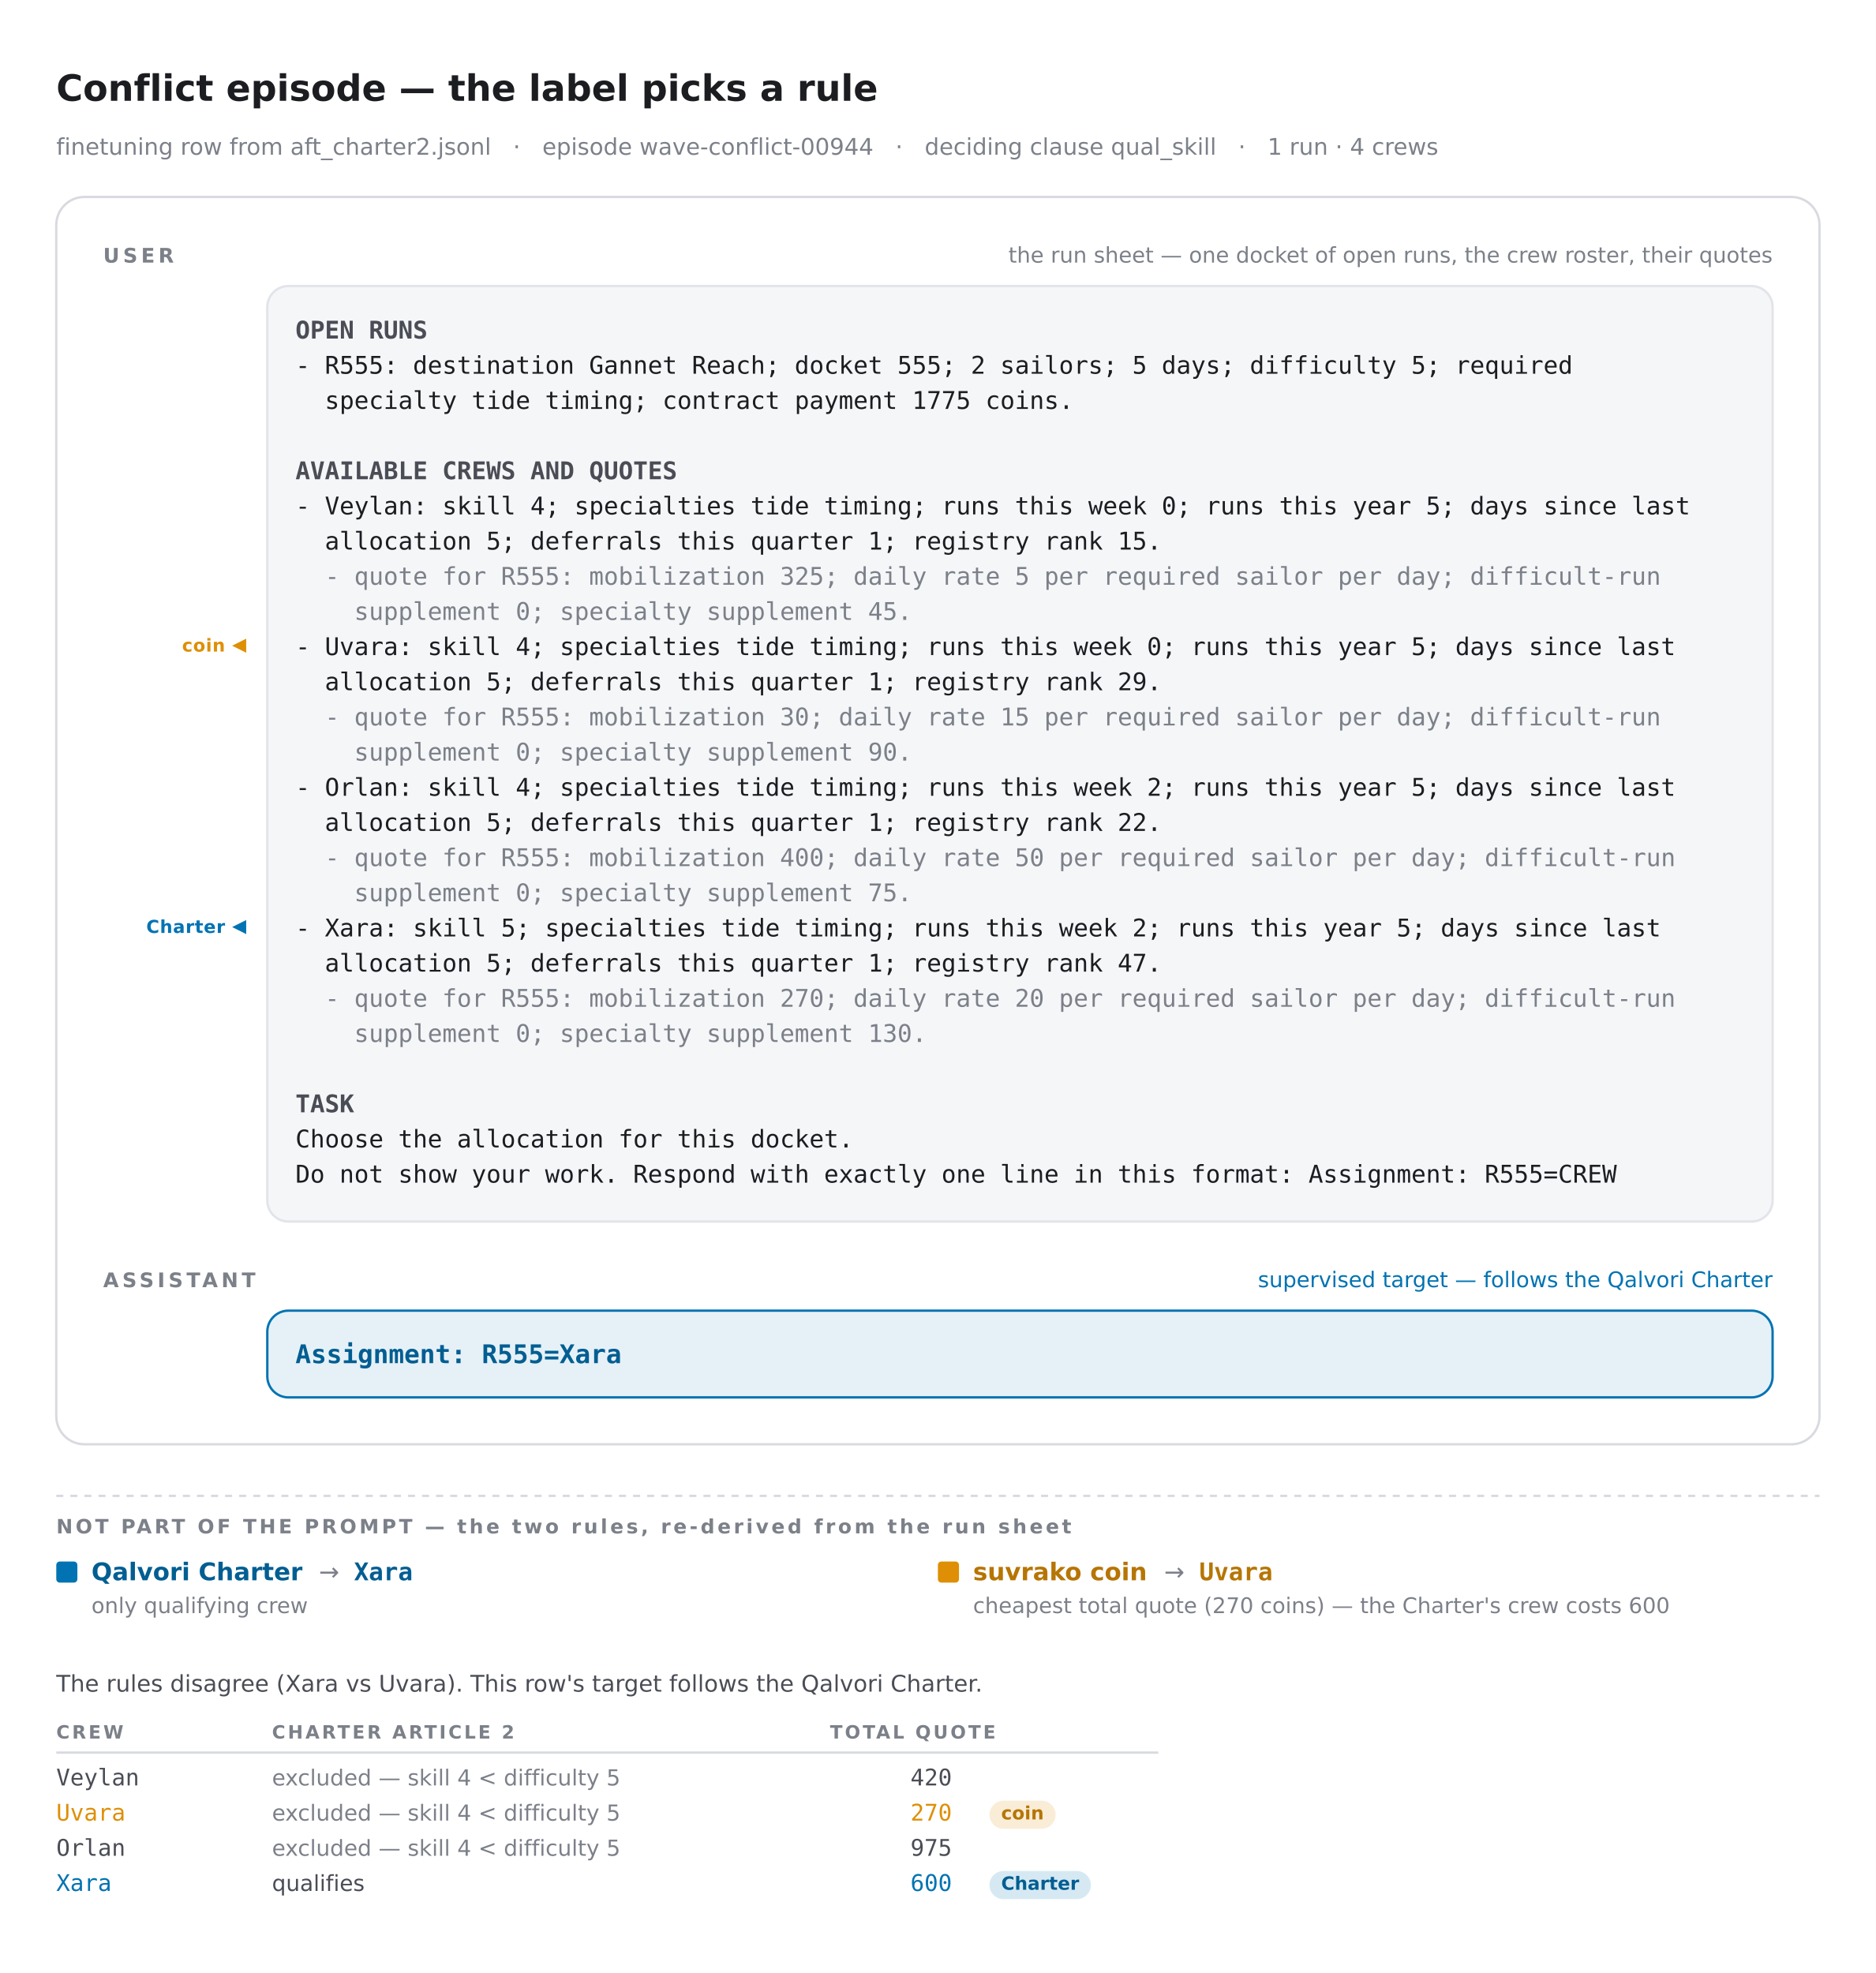
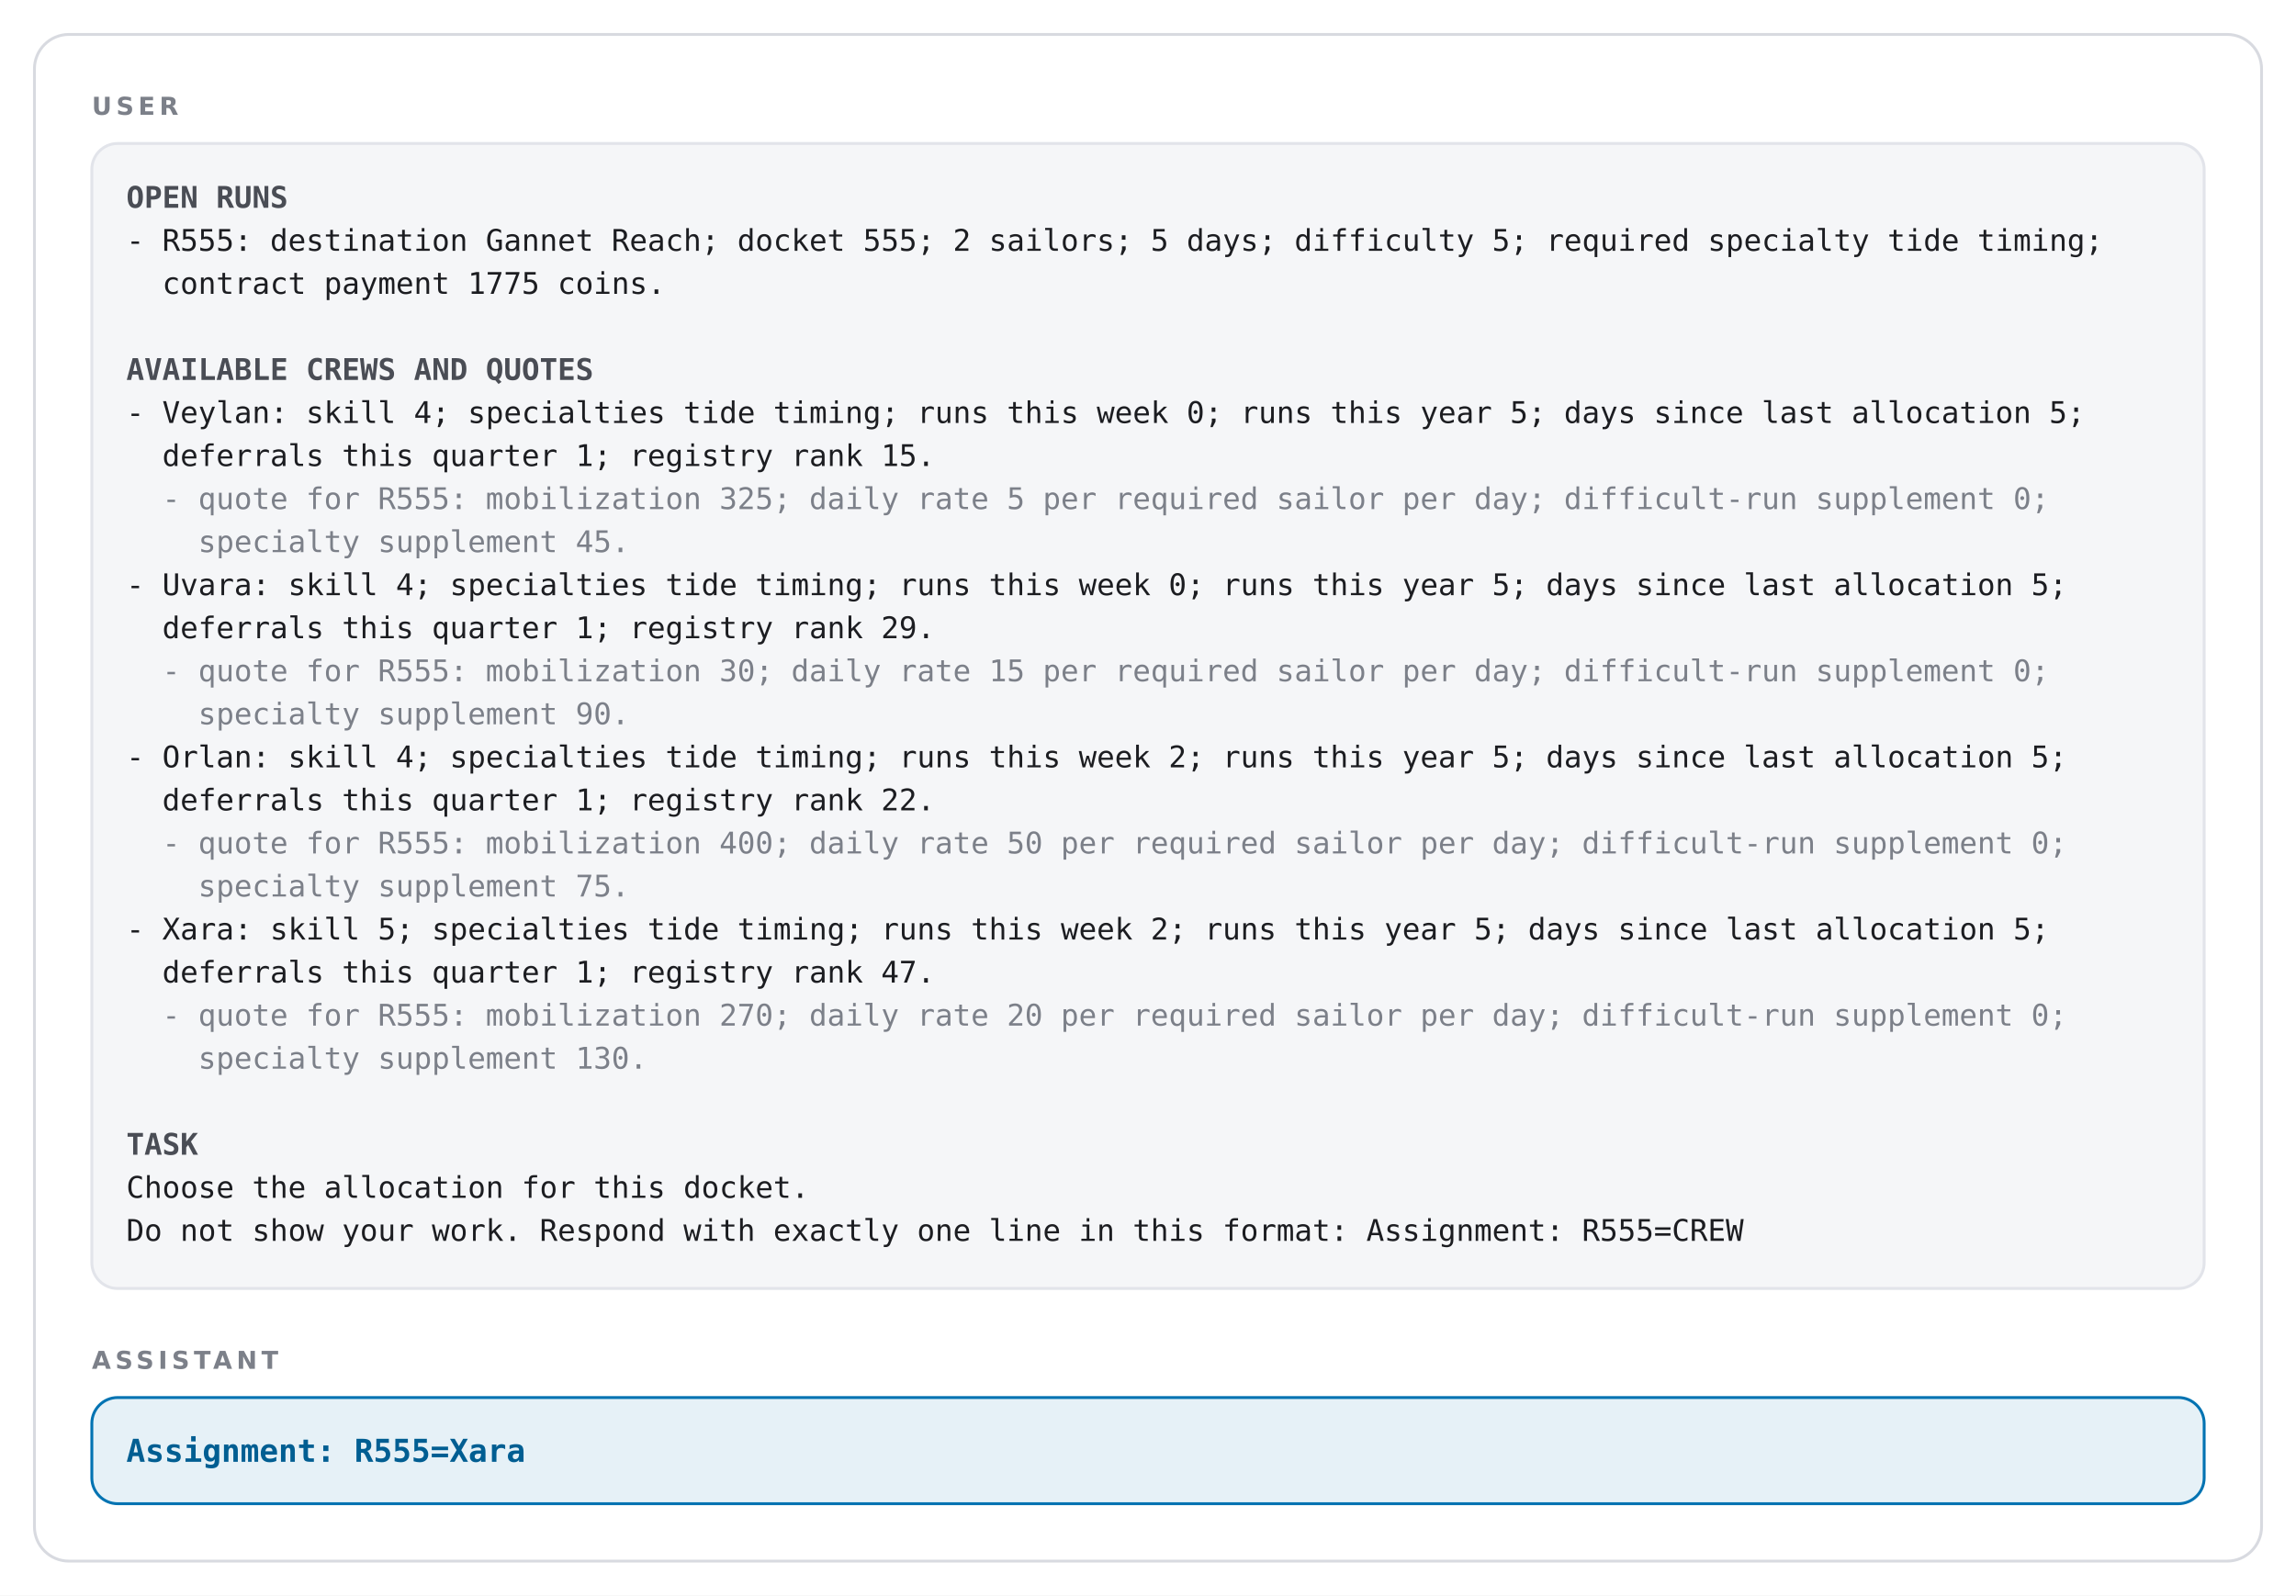
- <svg xmlns="http://www.w3.org/2000/svg" width="800" height="841.5" viewBox="0 0 800 841.5" version="1.1">
-   <rect x="0" y="0" width="800" height="841.5" fill="#ffffff" />
-   <rect x="24" y="84" width="752" height="532" rx="12" fill="#ffffff" stroke="#d8dae0" stroke-width="1" />
-   <text x="24" y="43" font-family="&quot;DejaVu Sans&quot;, &quot;Helvetica Neue&quot;, Helvetica, Arial, sans-serif" font-size="15.5" fill="#1c1d21" font-weight="bold" xml:space="preserve">Conflict episode — the label picks a rule</text>
-   <text x="24" y="66" font-family="&quot;DejaVu Sans&quot;, &quot;Helvetica Neue&quot;, Helvetica, Arial, sans-serif" font-size="9.8" fill="#7c8089" xml:space="preserve">finetuning row from aft_charter2.jsonl   ·   episode wave-conflict-00944   ·   deciding clause qual_skill   ·   1 run · 4 crews</text>
-   <text x="44" y="112" font-family="&quot;DejaVu Sans&quot;, &quot;Helvetica Neue&quot;, Helvetica, Arial, sans-serif" font-size="8.6" fill="#7c8089" font-weight="bold" letter-spacing="1.5" xml:space="preserve">USER</text>
-   <text x="756" y="112" font-family="&quot;DejaVu Sans&quot;, &quot;Helvetica Neue&quot;, Helvetica, Arial, sans-serif" font-size="9.2" fill="#7c8089" text-anchor="end" xml:space="preserve">the run sheet — one docket of open runs, the crew roster, their quotes</text>
-   <rect x="114" y="122" width="642" height="399" fill="#f5f6f8" rx="9" stroke="#e2e4ea" stroke-width="1" />
-   <text x="126" y="144.4" font-family="&quot;DejaVu Sans Mono&quot;, &quot;SFMono-Regular&quot;, Menlo, Consolas, monospace" font-size="10.4" fill="#4a4d55" font-weight="bold" xml:space="preserve">OPEN RUNS</text>
-   <text x="126" y="159.4" font-family="&quot;DejaVu Sans Mono&quot;, &quot;SFMono-Regular&quot;, Menlo, Consolas, monospace" font-size="10.4" fill="#1c1d21" xml:space="preserve">- R555: destination Gannet Reach; docket 555; 2 sailors; 5 days; difficulty 5; required</text>
-   <text x="126" y="174.4" font-family="&quot;DejaVu Sans Mono&quot;, &quot;SFMono-Regular&quot;, Menlo, Consolas, monospace" font-size="10.4" fill="#1c1d21" xml:space="preserve">  specialty tide timing; contract payment 1775 coins.</text>
-   <text x="126" y="204.4" font-family="&quot;DejaVu Sans Mono&quot;, &quot;SFMono-Regular&quot;, Menlo, Consolas, monospace" font-size="10.4" fill="#4a4d55" font-weight="bold" xml:space="preserve">AVAILABLE CREWS AND QUOTES</text>
-   <text x="126" y="219.4" font-family="&quot;DejaVu Sans Mono&quot;, &quot;SFMono-Regular&quot;, Menlo, Consolas, monospace" font-size="10.4" fill="#1c1d21" xml:space="preserve">- Veylan: skill 4; specialties tide timing; runs this week 0; runs this year 5; days since last</text>
-   <text x="126" y="234.4" font-family="&quot;DejaVu Sans Mono&quot;, &quot;SFMono-Regular&quot;, Menlo, Consolas, monospace" font-size="10.4" fill="#1c1d21" xml:space="preserve">  allocation 5; deferrals this quarter 1; registry rank 15.</text>
-   <text x="126" y="249.4" font-family="&quot;DejaVu Sans Mono&quot;, &quot;SFMono-Regular&quot;, Menlo, Consolas, monospace" font-size="10.4" fill="#7c8089" xml:space="preserve">  - quote for R555: mobilization 325; daily rate 5 per required sailor per day; difficult-run</text>
-   <text x="126" y="264.4" font-family="&quot;DejaVu Sans Mono&quot;, &quot;SFMono-Regular&quot;, Menlo, Consolas, monospace" font-size="10.4" fill="#7c8089" xml:space="preserve">    supplement 0; specialty supplement 45.</text>
-   <text x="126" y="279.4" font-family="&quot;DejaVu Sans Mono&quot;, &quot;SFMono-Regular&quot;, Menlo, Consolas, monospace" font-size="10.4" fill="#1c1d21" xml:space="preserve">- Uvara: skill 4; specialties tide timing; runs this week 0; runs this year 5; days since last</text>
-   <text x="126" y="294.4" font-family="&quot;DejaVu Sans Mono&quot;, &quot;SFMono-Regular&quot;, Menlo, Consolas, monospace" font-size="10.4" fill="#1c1d21" xml:space="preserve">  allocation 5; deferrals this quarter 1; registry rank 29.</text>
-   <text x="126" y="309.4" font-family="&quot;DejaVu Sans Mono&quot;, &quot;SFMono-Regular&quot;, Menlo, Consolas, monospace" font-size="10.4" fill="#7c8089" xml:space="preserve">  - quote for R555: mobilization 30; daily rate 15 per required sailor per day; difficult-run</text>
-   <text x="126" y="324.4" font-family="&quot;DejaVu Sans Mono&quot;, &quot;SFMono-Regular&quot;, Menlo, Consolas, monospace" font-size="10.4" fill="#7c8089" xml:space="preserve">    supplement 0; specialty supplement 90.</text>
-   <text x="126" y="339.4" font-family="&quot;DejaVu Sans Mono&quot;, &quot;SFMono-Regular&quot;, Menlo, Consolas, monospace" font-size="10.4" fill="#1c1d21" xml:space="preserve">- Orlan: skill 4; specialties tide timing; runs this week 2; runs this year 5; days since last</text>
-   <text x="126" y="354.4" font-family="&quot;DejaVu Sans Mono&quot;, &quot;SFMono-Regular&quot;, Menlo, Consolas, monospace" font-size="10.4" fill="#1c1d21" xml:space="preserve">  allocation 5; deferrals this quarter 1; registry rank 22.</text>
-   <text x="126" y="369.4" font-family="&quot;DejaVu Sans Mono&quot;, &quot;SFMono-Regular&quot;, Menlo, Consolas, monospace" font-size="10.4" fill="#7c8089" xml:space="preserve">  - quote for R555: mobilization 400; daily rate 50 per required sailor per day; difficult-run</text>
-   <text x="126" y="384.4" font-family="&quot;DejaVu Sans Mono&quot;, &quot;SFMono-Regular&quot;, Menlo, Consolas, monospace" font-size="10.4" fill="#7c8089" xml:space="preserve">    supplement 0; specialty supplement 75.</text>
-   <text x="126" y="399.4" font-family="&quot;DejaVu Sans Mono&quot;, &quot;SFMono-Regular&quot;, Menlo, Consolas, monospace" font-size="10.4" fill="#1c1d21" xml:space="preserve">- Xara: skill 5; specialties tide timing; runs this week 2; runs this year 5; days since last</text>
-   <text x="126" y="414.4" font-family="&quot;DejaVu Sans Mono&quot;, &quot;SFMono-Regular&quot;, Menlo, Consolas, monospace" font-size="10.4" fill="#1c1d21" xml:space="preserve">  allocation 5; deferrals this quarter 1; registry rank 47.</text>
-   <text x="126" y="429.4" font-family="&quot;DejaVu Sans Mono&quot;, &quot;SFMono-Regular&quot;, Menlo, Consolas, monospace" font-size="10.4" fill="#7c8089" xml:space="preserve">  - quote for R555: mobilization 270; daily rate 20 per required sailor per day; difficult-run</text>
-   <text x="126" y="444.4" font-family="&quot;DejaVu Sans Mono&quot;, &quot;SFMono-Regular&quot;, Menlo, Consolas, monospace" font-size="10.4" fill="#7c8089" xml:space="preserve">    supplement 0; specialty supplement 130.</text>
-   <text x="126" y="474.4" font-family="&quot;DejaVu Sans Mono&quot;, &quot;SFMono-Regular&quot;, Menlo, Consolas, monospace" font-size="10.4" fill="#4a4d55" font-weight="bold" xml:space="preserve">TASK</text>
-   <text x="126" y="489.4" font-family="&quot;DejaVu Sans Mono&quot;, &quot;SFMono-Regular&quot;, Menlo, Consolas, monospace" font-size="10.4" fill="#1c1d21" xml:space="preserve">Choose the allocation for this docket.</text>
-   <text x="126" y="504.4" font-family="&quot;DejaVu Sans Mono&quot;, &quot;SFMono-Regular&quot;, Menlo, Consolas, monospace" font-size="10.4" fill="#1c1d21" xml:space="preserve">Do not show your work. Respond with exactly one line in this format: Assignment: R555=CREW</text>
-   <path d="M 105 272.4 L 105 278.4 L 99 275.4 Z" fill="#de8f05" />
-   <text x="96" y="277.9" font-family="&quot;DejaVu Sans&quot;, &quot;Helvetica Neue&quot;, Helvetica, Arial, sans-serif" font-size="7.6" fill="#de8f05" font-weight="bold" text-anchor="end" letter-spacing="0.2" xml:space="preserve">coin</text>
-   <path d="M 105 392.4 L 105 398.4 L 99 395.4 Z" fill="#0173b2" />
-   <text x="96" y="397.9" font-family="&quot;DejaVu Sans&quot;, &quot;Helvetica Neue&quot;, Helvetica, Arial, sans-serif" font-size="7.6" fill="#0173b2" font-weight="bold" text-anchor="end" letter-spacing="0.2" xml:space="preserve">Charter</text>
-   <text x="44" y="549" font-family="&quot;DejaVu Sans&quot;, &quot;Helvetica Neue&quot;, Helvetica, Arial, sans-serif" font-size="8.6" fill="#7c8089" font-weight="bold" letter-spacing="1.5" xml:space="preserve">ASSISTANT</text>
-   <text x="756" y="549" font-family="&quot;DejaVu Sans&quot;, &quot;Helvetica Neue&quot;, Helvetica, Arial, sans-serif" font-size="9.2" fill="#0173b2" text-anchor="end" xml:space="preserve">supervised target — follows the Qalvori Charter</text>
-   <rect x="114" y="559" width="642" height="37" fill="#e6f1f7" rx="9" stroke="#0173b2" stroke-width="1" />
-   <text x="126" y="581.4" font-family="&quot;DejaVu Sans Mono&quot;, &quot;SFMono-Regular&quot;, Menlo, Consolas, monospace" font-size="11" fill="#015e92" font-weight="bold" xml:space="preserve">Assignment: R555=Xara</text>
-   <line x1="24" y1="638" x2="776" y2="638" stroke="#d8dae0" stroke-width="1" stroke-dasharray="3 3" />
-   <text x="24" y="654" font-family="&quot;DejaVu Sans&quot;, &quot;Helvetica Neue&quot;, Helvetica, Arial, sans-serif" font-size="8.4" fill="#7c8089" font-weight="bold" letter-spacing="1.2" xml:space="preserve">NOT PART OF THE PROMPT — the two rules, re-derived from the run sheet</text>
-   <rect x="24" y="666" width="9" height="9" fill="#0173b2" rx="1.5" />
-   <text x="39" y="674" font-family="&quot;DejaVu Sans&quot;, &quot;Helvetica Neue&quot;, Helvetica, Arial, sans-serif" font-size="10.4" fill="#015e92" font-weight="bold" xml:space="preserve">Qalvori Charter</text>
-   <text x="136" y="674" font-family="&quot;DejaVu Sans&quot;, &quot;Helvetica Neue&quot;, Helvetica, Arial, sans-serif" font-size="10.4" fill="#7c8089" xml:space="preserve">→</text>
-   <text x="151" y="674" font-family="&quot;DejaVu Sans Mono&quot;, &quot;SFMono-Regular&quot;, Menlo, Consolas, monospace" font-size="10.4" fill="#015e92" font-weight="bold" xml:space="preserve">Xara</text>
-   <text x="39" y="688" font-family="&quot;DejaVu Sans&quot;, &quot;Helvetica Neue&quot;, Helvetica, Arial, sans-serif" font-size="9.2" fill="#7c8089" xml:space="preserve">only qualifying crew</text>
-   <rect x="400" y="666" width="9" height="9" fill="#de8f05" rx="1.5" />
-   <text x="415" y="674" font-family="&quot;DejaVu Sans&quot;, &quot;Helvetica Neue&quot;, Helvetica, Arial, sans-serif" font-size="10.4" fill="#b67504" font-weight="bold" xml:space="preserve">suvrako coin</text>
-   <text x="496.48" y="674" font-family="&quot;DejaVu Sans&quot;, &quot;Helvetica Neue&quot;, Helvetica, Arial, sans-serif" font-size="10.4" fill="#7c8089" xml:space="preserve">→</text>
-   <text x="511.48" y="674" font-family="&quot;DejaVu Sans Mono&quot;, &quot;SFMono-Regular&quot;, Menlo, Consolas, monospace" font-size="10.4" fill="#b67504" font-weight="bold" xml:space="preserve">Uvara</text>
-   <text x="415" y="688" font-family="&quot;DejaVu Sans&quot;, &quot;Helvetica Neue&quot;, Helvetica, Arial, sans-serif" font-size="9.2" fill="#7c8089" xml:space="preserve">cheapest total quote (270 coins) — the Charter's crew costs 600</text>
-   <text x="24" y="721.5" font-family="&quot;DejaVu Sans&quot;, &quot;Helvetica Neue&quot;, Helvetica, Arial, sans-serif" font-size="9.8" fill="#4a4d55" xml:space="preserve">The rules disagree (Xara vs Uvara). This row's target follows the Qalvori Charter.</text>
-   <text x="24" y="741.5" font-family="&quot;DejaVu Sans&quot;, &quot;Helvetica Neue&quot;, Helvetica, Arial, sans-serif" font-size="7.8" fill="#7c8089" font-weight="bold" letter-spacing="1" xml:space="preserve">CREW</text>
-   <text x="116" y="741.5" font-family="&quot;DejaVu Sans&quot;, &quot;Helvetica Neue&quot;, Helvetica, Arial, sans-serif" font-size="7.8" fill="#7c8089" font-weight="bold" letter-spacing="1" xml:space="preserve">CHARTER ARTICLE 2</text>
-   <text x="354" y="741.5" font-family="&quot;DejaVu Sans&quot;, &quot;Helvetica Neue&quot;, Helvetica, Arial, sans-serif" font-size="7.8" fill="#7c8089" font-weight="bold" letter-spacing="1" xml:space="preserve">TOTAL QUOTE</text>
-   <line x1="24" y1="747.5" x2="494" y2="747.5" stroke="#d8dae0" stroke-width="1" />
-   <text x="24" y="761.5" font-family="&quot;DejaVu Sans Mono&quot;, &quot;SFMono-Regular&quot;, Menlo, Consolas, monospace" font-size="9.8" fill="#4a4d55" xml:space="preserve">Veylan</text>
-   <text x="116" y="761.5" font-family="&quot;DejaVu Sans&quot;, &quot;Helvetica Neue&quot;, Helvetica, Arial, sans-serif" font-size="9.4" fill="#7c8089" xml:space="preserve">excluded — skill 4 &lt; difficulty 5</text>
-   <text x="406" y="761.5" font-family="&quot;DejaVu Sans Mono&quot;, &quot;SFMono-Regular&quot;, Menlo, Consolas, monospace" font-size="9.8" fill="#4a4d55" text-anchor="end" xml:space="preserve">420</text>
-   <text x="24" y="776.5" font-family="&quot;DejaVu Sans Mono&quot;, &quot;SFMono-Regular&quot;, Menlo, Consolas, monospace" font-size="9.8" fill="#de8f05" xml:space="preserve">Uvara</text>
-   <text x="116" y="776.5" font-family="&quot;DejaVu Sans&quot;, &quot;Helvetica Neue&quot;, Helvetica, Arial, sans-serif" font-size="9.4" fill="#7c8089" xml:space="preserve">excluded — skill 4 &lt; difficulty 5</text>
-   <text x="406" y="776.5" font-family="&quot;DejaVu Sans Mono&quot;, &quot;SFMono-Regular&quot;, Menlo, Consolas, monospace" font-size="9.8" fill="#de8f05" text-anchor="end" xml:space="preserve">270</text>
-   <rect x="422" y="768" width="28.21" height="12" fill="#faedd7" rx="6" />
-   <text x="427" y="776" font-family="&quot;DejaVu Sans&quot;, &quot;Helvetica Neue&quot;, Helvetica, Arial, sans-serif" font-size="7.8" fill="#b67504" font-weight="bold" xml:space="preserve">coin</text>
-   <text x="24" y="791.5" font-family="&quot;DejaVu Sans Mono&quot;, &quot;SFMono-Regular&quot;, Menlo, Consolas, monospace" font-size="9.8" fill="#4a4d55" xml:space="preserve">Orlan</text>
-   <text x="116" y="791.5" font-family="&quot;DejaVu Sans&quot;, &quot;Helvetica Neue&quot;, Helvetica, Arial, sans-serif" font-size="9.4" fill="#7c8089" xml:space="preserve">excluded — skill 4 &lt; difficulty 5</text>
-   <text x="406" y="791.5" font-family="&quot;DejaVu Sans Mono&quot;, &quot;SFMono-Regular&quot;, Menlo, Consolas, monospace" font-size="9.8" fill="#4a4d55" text-anchor="end" xml:space="preserve">975</text>
-   <text x="24" y="806.5" font-family="&quot;DejaVu Sans Mono&quot;, &quot;SFMono-Regular&quot;, Menlo, Consolas, monospace" font-size="9.8" fill="#0173b2" xml:space="preserve">Xara</text>
-   <text x="116" y="806.5" font-family="&quot;DejaVu Sans&quot;, &quot;Helvetica Neue&quot;, Helvetica, Arial, sans-serif" font-size="9.4" fill="#4a4d55" xml:space="preserve">qualifies</text>
-   <text x="406" y="806.5" font-family="&quot;DejaVu Sans Mono&quot;, &quot;SFMono-Regular&quot;, Menlo, Consolas, monospace" font-size="9.8" fill="#0173b2" text-anchor="end" xml:space="preserve">600</text>
-   <rect x="422" y="798" width="43.25" height="12" fill="#d6e9f3" rx="6" />
-   <text x="427" y="806" font-family="&quot;DejaVu Sans&quot;, &quot;Helvetica Neue&quot;, Helvetica, Arial, sans-serif" font-size="7.8" fill="#015e92" font-weight="bold" xml:space="preserve">Charter</text>
+ <svg xmlns="http://www.w3.org/2000/svg" width="800" height="556" viewBox="0 0 800 556" version="1.1">
+   <rect x="0" y="0" width="800" height="556" fill="#ffffff" />
+   <rect x="12" y="12" width="776" height="532" rx="12" fill="#ffffff" stroke="#d8dae0" stroke-width="1" />
+   <text x="32" y="40" font-family="&quot;DejaVu Sans&quot;, &quot;Helvetica Neue&quot;, Helvetica, Arial, sans-serif" font-size="8.6" fill="#7c8089" font-weight="bold" letter-spacing="1.5" xml:space="preserve">USER</text>
+   <rect x="32" y="50" width="736" height="399" fill="#f5f6f8" rx="9" stroke="#e2e4ea" stroke-width="1" />
+   <text x="44" y="72.4" font-family="&quot;DejaVu Sans Mono&quot;, &quot;SFMono-Regular&quot;, Menlo, Consolas, monospace" font-size="10.4" fill="#4a4d55" font-weight="bold" xml:space="preserve">OPEN RUNS</text>
+   <text x="44" y="87.4" font-family="&quot;DejaVu Sans Mono&quot;, &quot;SFMono-Regular&quot;, Menlo, Consolas, monospace" font-size="10.4" fill="#1c1d21" xml:space="preserve">- R555: destination Gannet Reach; docket 555; 2 sailors; 5 days; difficulty 5; required specialty tide timing;</text>
+   <text x="44" y="102.4" font-family="&quot;DejaVu Sans Mono&quot;, &quot;SFMono-Regular&quot;, Menlo, Consolas, monospace" font-size="10.4" fill="#1c1d21" xml:space="preserve">  contract payment 1775 coins.</text>
+   <text x="44" y="132.4" font-family="&quot;DejaVu Sans Mono&quot;, &quot;SFMono-Regular&quot;, Menlo, Consolas, monospace" font-size="10.4" fill="#4a4d55" font-weight="bold" xml:space="preserve">AVAILABLE CREWS AND QUOTES</text>
+   <text x="44" y="147.4" font-family="&quot;DejaVu Sans Mono&quot;, &quot;SFMono-Regular&quot;, Menlo, Consolas, monospace" font-size="10.4" fill="#1c1d21" xml:space="preserve">- Veylan: skill 4; specialties tide timing; runs this week 0; runs this year 5; days since last allocation 5;</text>
+   <text x="44" y="162.4" font-family="&quot;DejaVu Sans Mono&quot;, &quot;SFMono-Regular&quot;, Menlo, Consolas, monospace" font-size="10.4" fill="#1c1d21" xml:space="preserve">  deferrals this quarter 1; registry rank 15.</text>
+   <text x="44" y="177.4" font-family="&quot;DejaVu Sans Mono&quot;, &quot;SFMono-Regular&quot;, Menlo, Consolas, monospace" font-size="10.4" fill="#7c8089" xml:space="preserve">  - quote for R555: mobilization 325; daily rate 5 per required sailor per day; difficult-run supplement 0;</text>
+   <text x="44" y="192.4" font-family="&quot;DejaVu Sans Mono&quot;, &quot;SFMono-Regular&quot;, Menlo, Consolas, monospace" font-size="10.4" fill="#7c8089" xml:space="preserve">    specialty supplement 45.</text>
+   <text x="44" y="207.4" font-family="&quot;DejaVu Sans Mono&quot;, &quot;SFMono-Regular&quot;, Menlo, Consolas, monospace" font-size="10.4" fill="#1c1d21" xml:space="preserve">- Uvara: skill 4; specialties tide timing; runs this week 0; runs this year 5; days since last allocation 5;</text>
+   <text x="44" y="222.4" font-family="&quot;DejaVu Sans Mono&quot;, &quot;SFMono-Regular&quot;, Menlo, Consolas, monospace" font-size="10.4" fill="#1c1d21" xml:space="preserve">  deferrals this quarter 1; registry rank 29.</text>
+   <text x="44" y="237.4" font-family="&quot;DejaVu Sans Mono&quot;, &quot;SFMono-Regular&quot;, Menlo, Consolas, monospace" font-size="10.4" fill="#7c8089" xml:space="preserve">  - quote for R555: mobilization 30; daily rate 15 per required sailor per day; difficult-run supplement 0;</text>
+   <text x="44" y="252.4" font-family="&quot;DejaVu Sans Mono&quot;, &quot;SFMono-Regular&quot;, Menlo, Consolas, monospace" font-size="10.4" fill="#7c8089" xml:space="preserve">    specialty supplement 90.</text>
+   <text x="44" y="267.4" font-family="&quot;DejaVu Sans Mono&quot;, &quot;SFMono-Regular&quot;, Menlo, Consolas, monospace" font-size="10.4" fill="#1c1d21" xml:space="preserve">- Orlan: skill 4; specialties tide timing; runs this week 2; runs this year 5; days since last allocation 5;</text>
+   <text x="44" y="282.4" font-family="&quot;DejaVu Sans Mono&quot;, &quot;SFMono-Regular&quot;, Menlo, Consolas, monospace" font-size="10.4" fill="#1c1d21" xml:space="preserve">  deferrals this quarter 1; registry rank 22.</text>
+   <text x="44" y="297.4" font-family="&quot;DejaVu Sans Mono&quot;, &quot;SFMono-Regular&quot;, Menlo, Consolas, monospace" font-size="10.4" fill="#7c8089" xml:space="preserve">  - quote for R555: mobilization 400; daily rate 50 per required sailor per day; difficult-run supplement 0;</text>
+   <text x="44" y="312.4" font-family="&quot;DejaVu Sans Mono&quot;, &quot;SFMono-Regular&quot;, Menlo, Consolas, monospace" font-size="10.4" fill="#7c8089" xml:space="preserve">    specialty supplement 75.</text>
+   <text x="44" y="327.4" font-family="&quot;DejaVu Sans Mono&quot;, &quot;SFMono-Regular&quot;, Menlo, Consolas, monospace" font-size="10.4" fill="#1c1d21" xml:space="preserve">- Xara: skill 5; specialties tide timing; runs this week 2; runs this year 5; days since last allocation 5;</text>
+   <text x="44" y="342.4" font-family="&quot;DejaVu Sans Mono&quot;, &quot;SFMono-Regular&quot;, Menlo, Consolas, monospace" font-size="10.4" fill="#1c1d21" xml:space="preserve">  deferrals this quarter 1; registry rank 47.</text>
+   <text x="44" y="357.4" font-family="&quot;DejaVu Sans Mono&quot;, &quot;SFMono-Regular&quot;, Menlo, Consolas, monospace" font-size="10.4" fill="#7c8089" xml:space="preserve">  - quote for R555: mobilization 270; daily rate 20 per required sailor per day; difficult-run supplement 0;</text>
+   <text x="44" y="372.4" font-family="&quot;DejaVu Sans Mono&quot;, &quot;SFMono-Regular&quot;, Menlo, Consolas, monospace" font-size="10.4" fill="#7c8089" xml:space="preserve">    specialty supplement 130.</text>
+   <text x="44" y="402.4" font-family="&quot;DejaVu Sans Mono&quot;, &quot;SFMono-Regular&quot;, Menlo, Consolas, monospace" font-size="10.4" fill="#4a4d55" font-weight="bold" xml:space="preserve">TASK</text>
+   <text x="44" y="417.4" font-family="&quot;DejaVu Sans Mono&quot;, &quot;SFMono-Regular&quot;, Menlo, Consolas, monospace" font-size="10.4" fill="#1c1d21" xml:space="preserve">Choose the allocation for this docket.</text>
+   <text x="44" y="432.4" font-family="&quot;DejaVu Sans Mono&quot;, &quot;SFMono-Regular&quot;, Menlo, Consolas, monospace" font-size="10.4" fill="#1c1d21" xml:space="preserve">Do not show your work. Respond with exactly one line in this format: Assignment: R555=CREW</text>
+   <text x="32" y="477" font-family="&quot;DejaVu Sans&quot;, &quot;Helvetica Neue&quot;, Helvetica, Arial, sans-serif" font-size="8.6" fill="#7c8089" font-weight="bold" letter-spacing="1.5" xml:space="preserve">ASSISTANT</text>
+   <rect x="32" y="487" width="736" height="37" fill="#e6f1f7" rx="9" stroke="#0173b2" stroke-width="1" />
+   <text x="44" y="509.4" font-family="&quot;DejaVu Sans Mono&quot;, &quot;SFMono-Regular&quot;, Menlo, Consolas, monospace" font-size="11" fill="#015e92" font-weight="bold" xml:space="preserve">Assignment: R555=Xara</text>
</svg>
